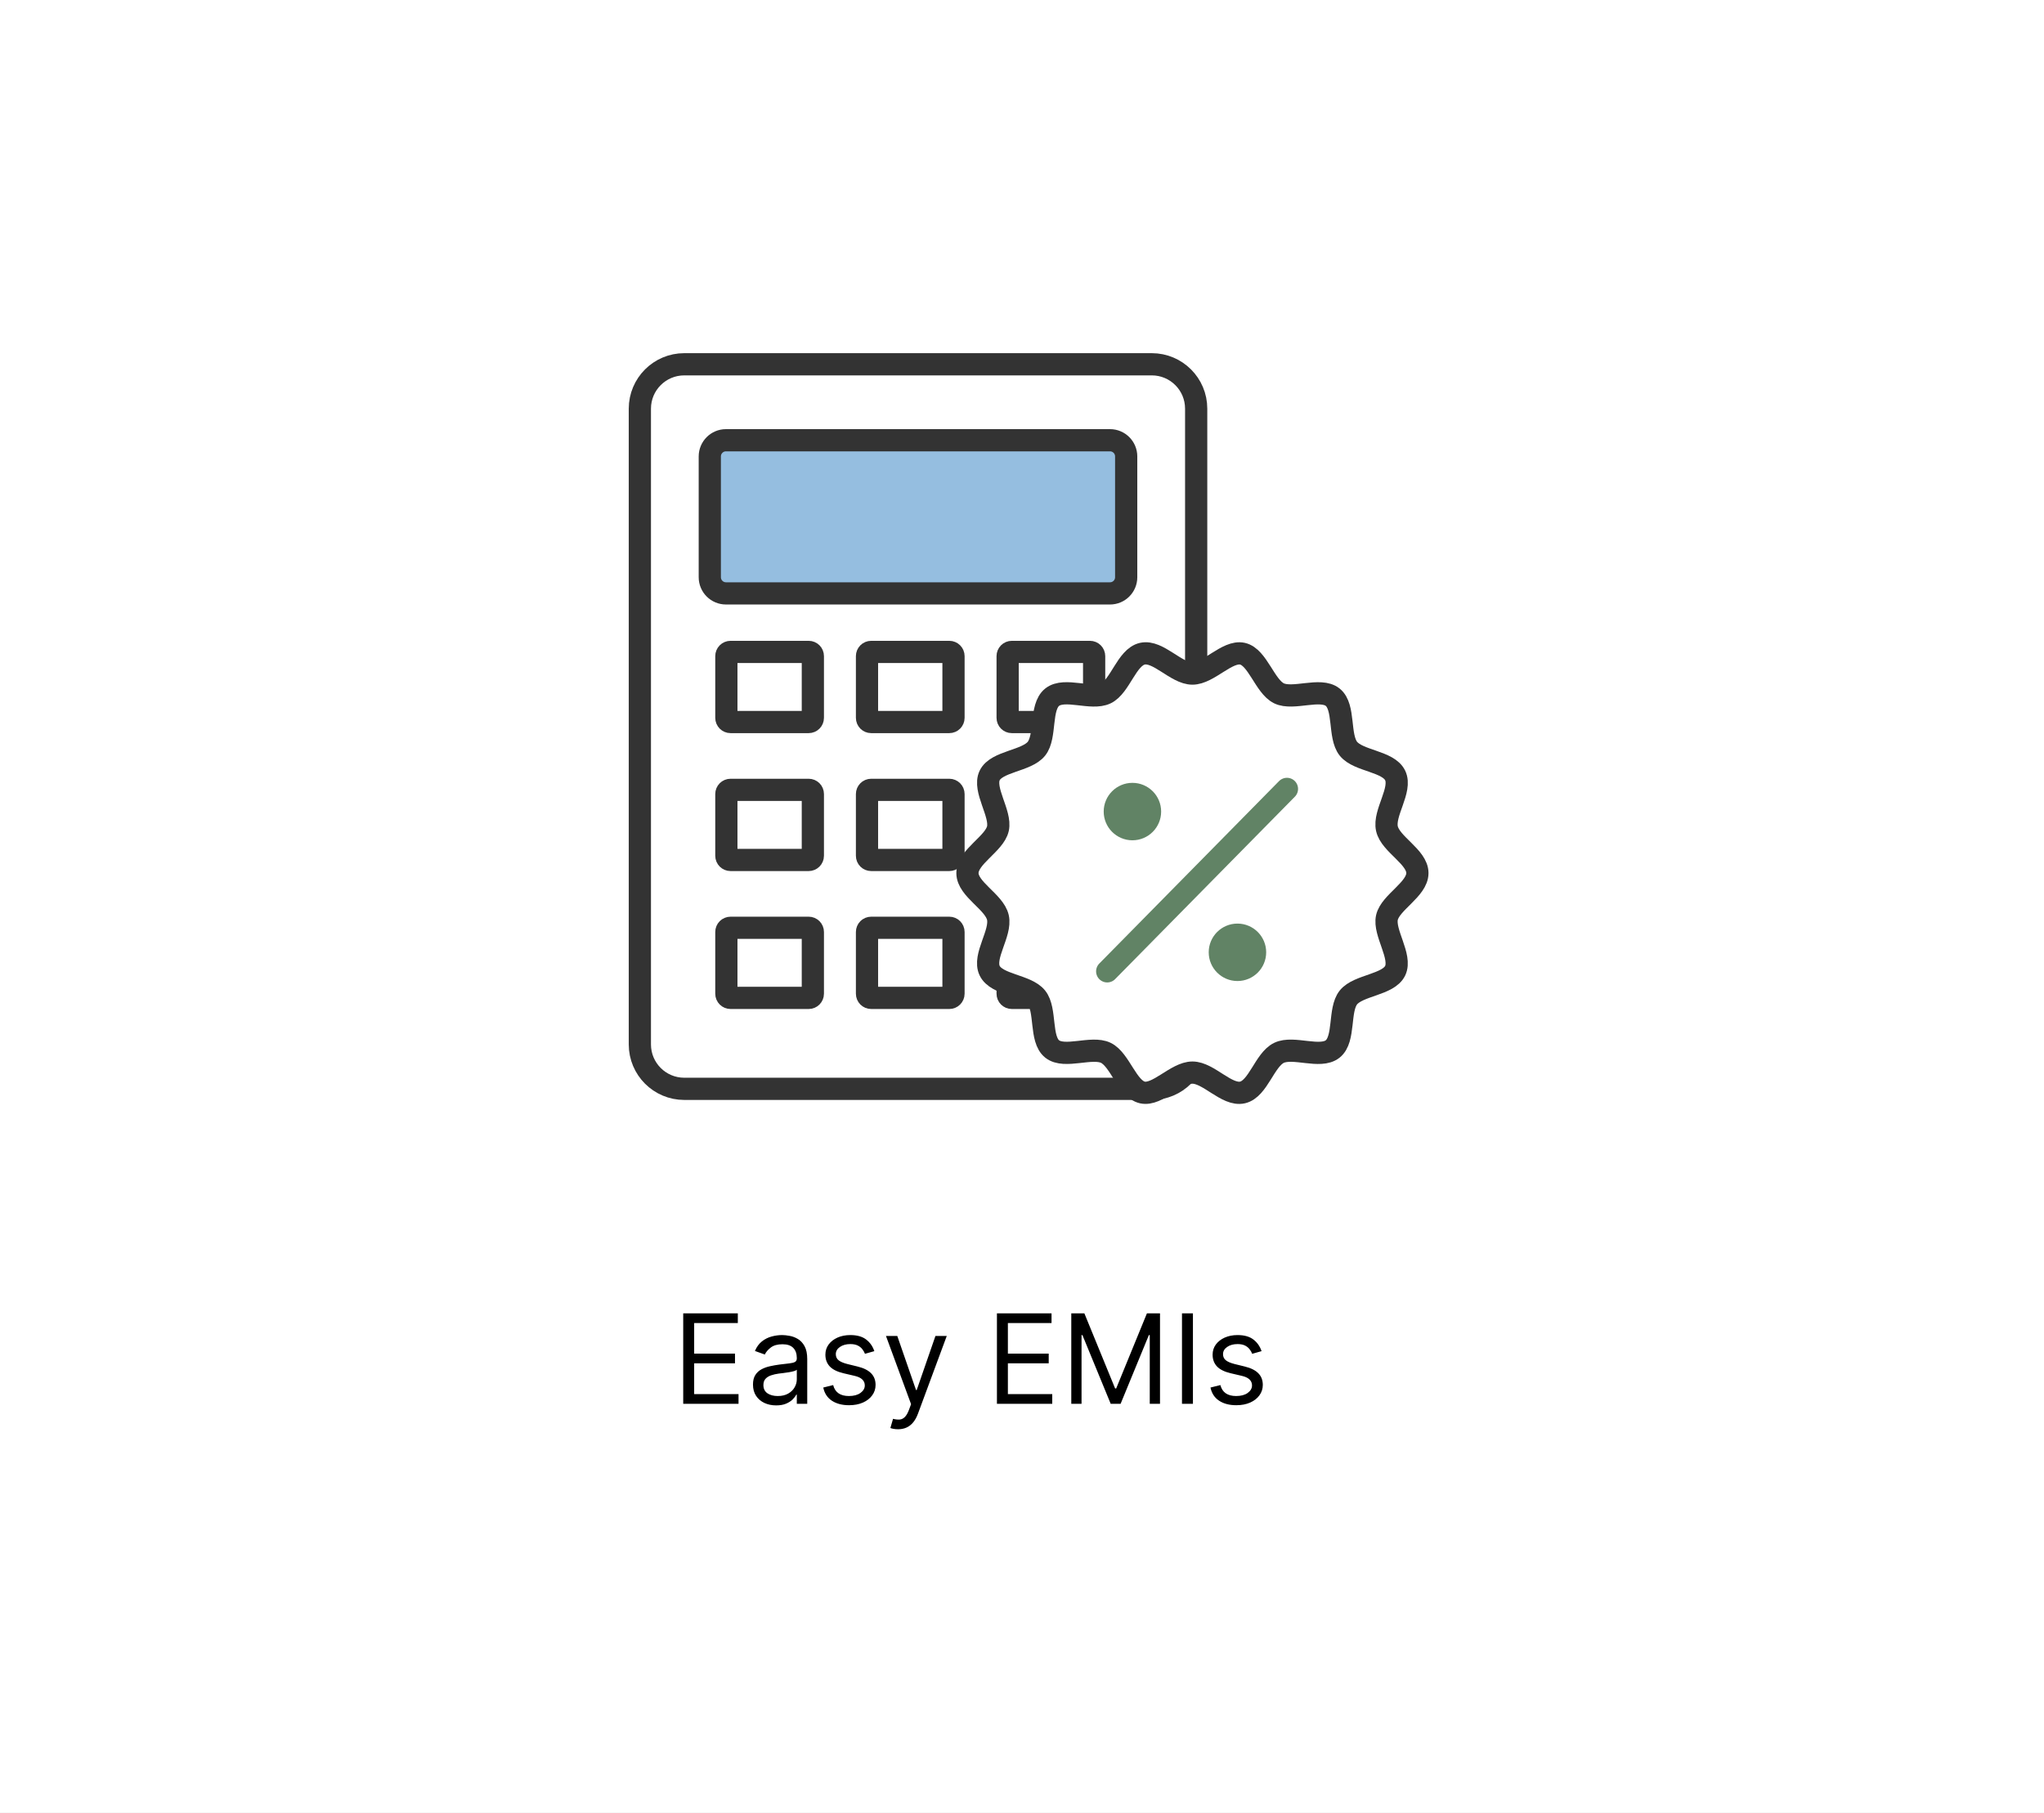
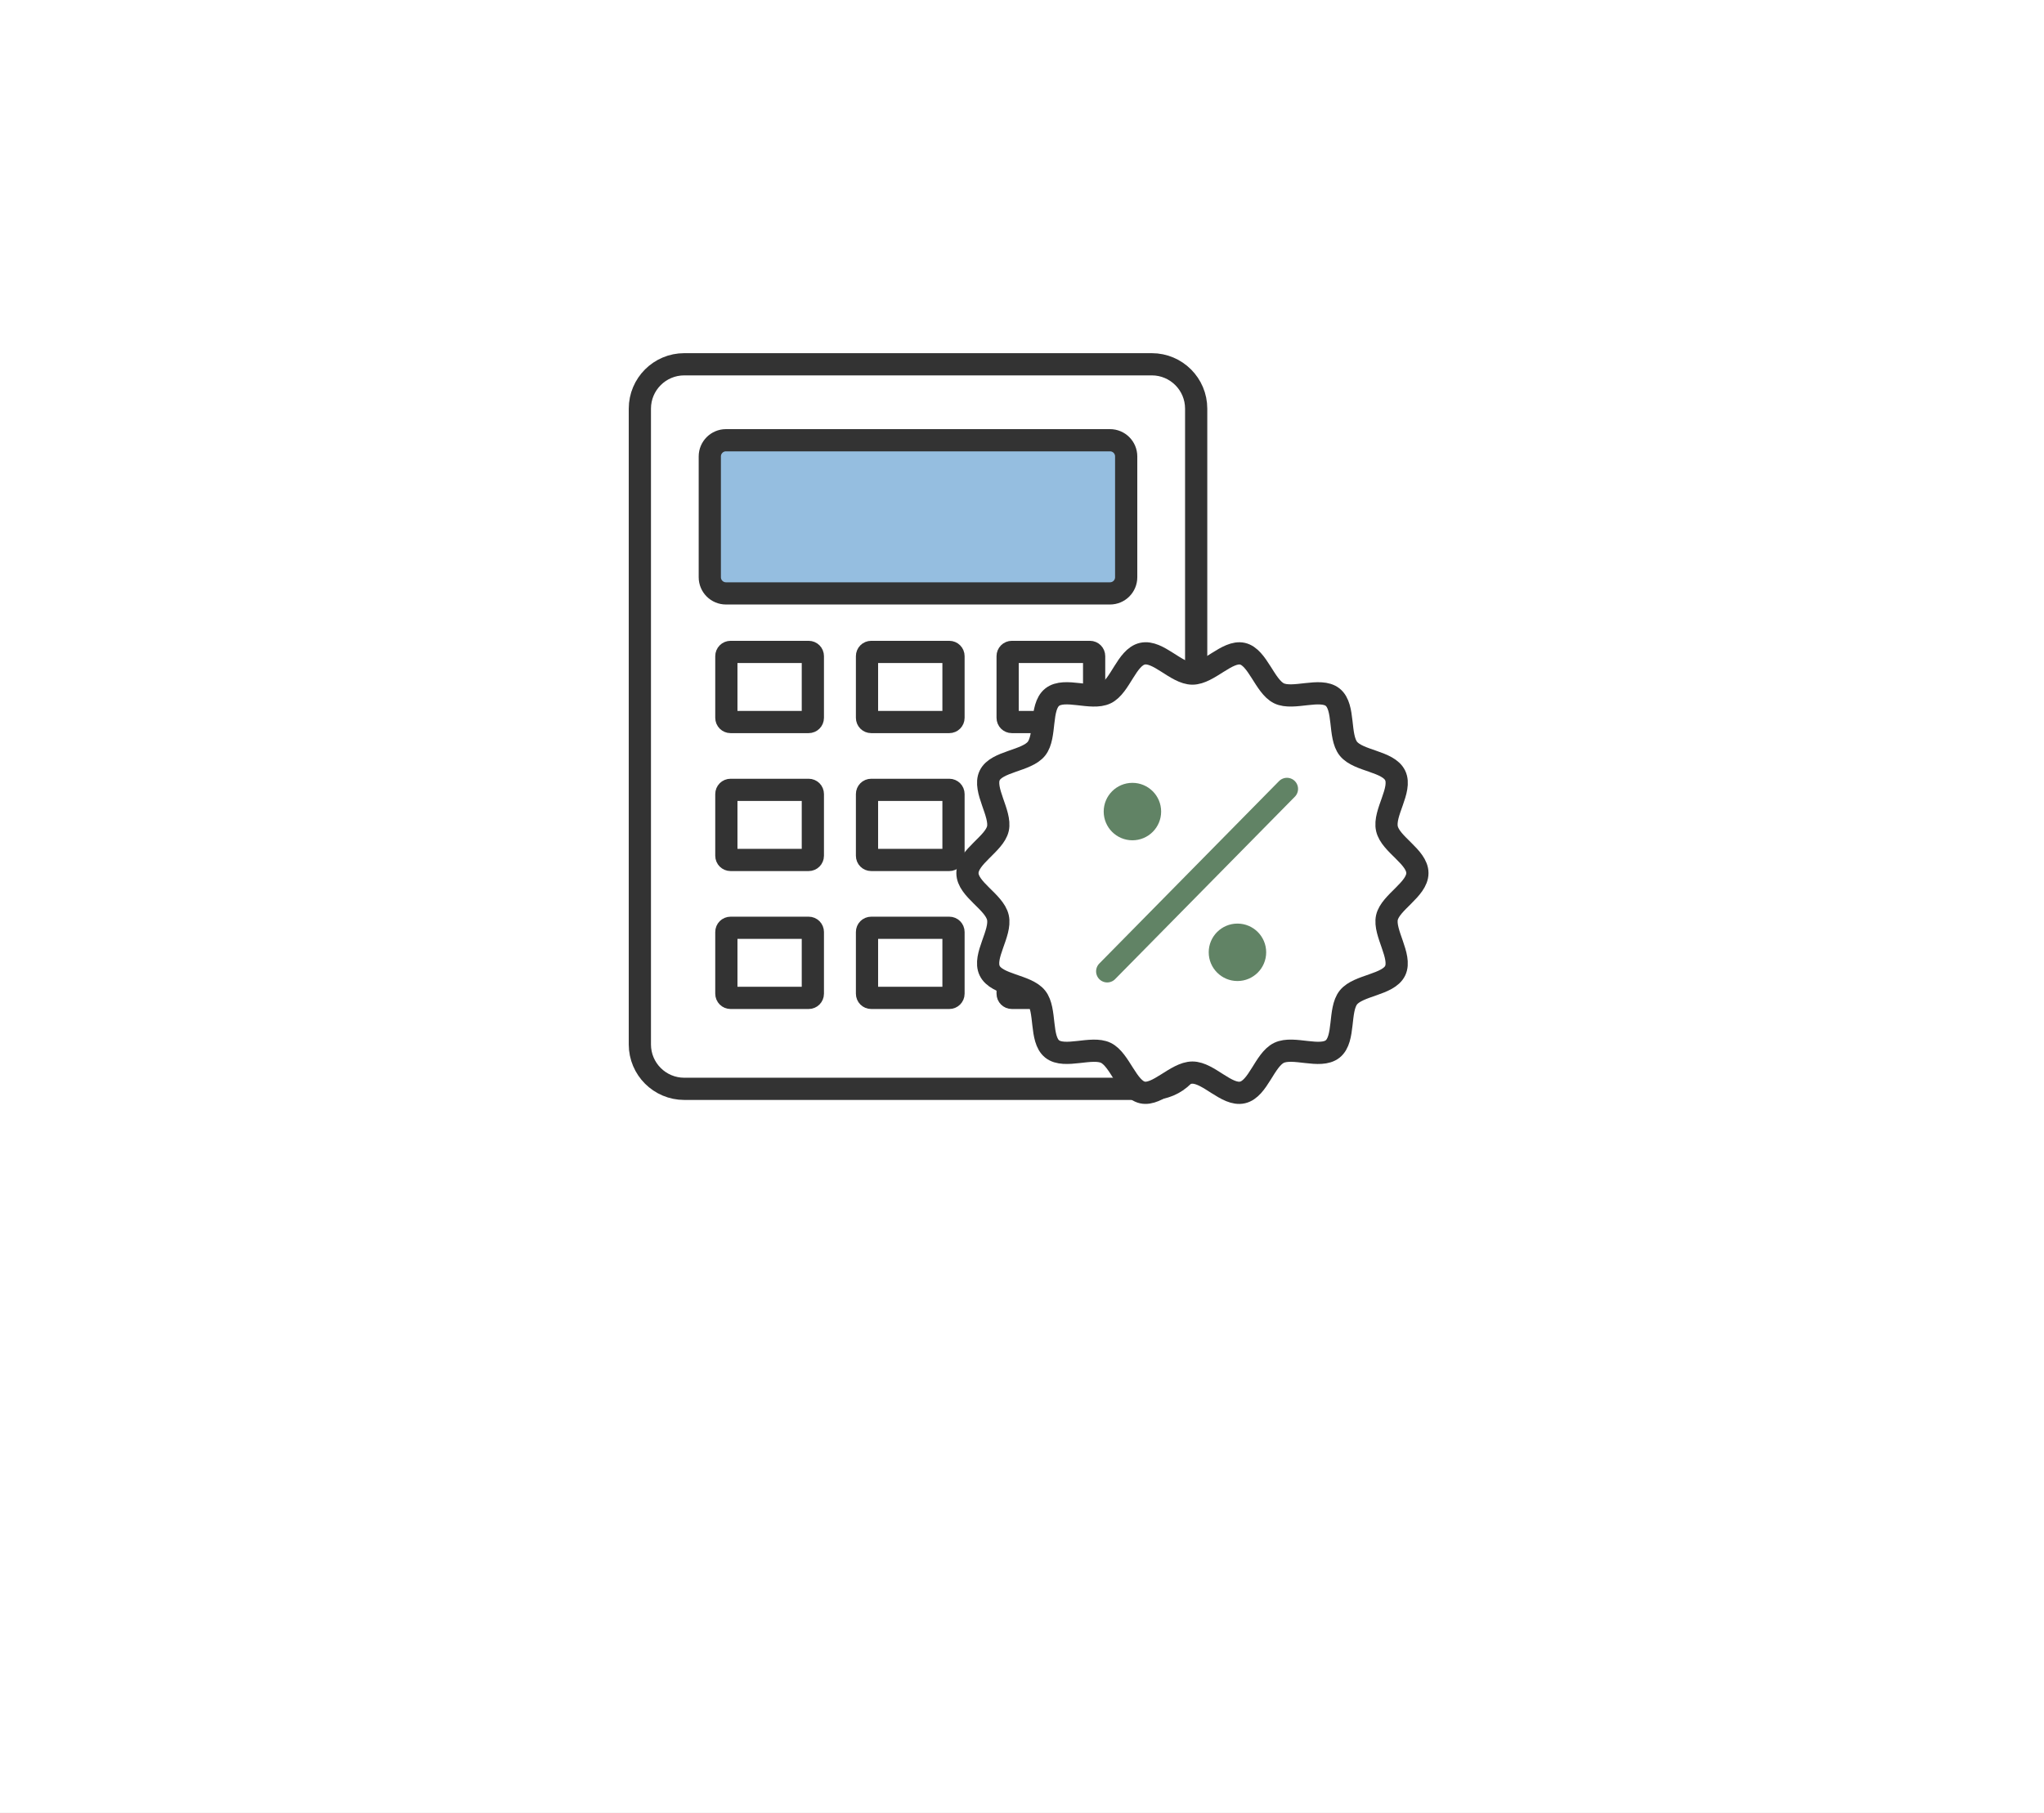
<svg xmlns="http://www.w3.org/2000/svg" width="230" height="204" viewBox="0 0 230 204" fill="none">
  <g clip-path="url(#clip0_1_1209)">
    <path d="M230 0H0V204H230V0Z" fill="white" />
    <path d="M129.604 41H76.996C74.237 41 72 43.237 72 45.996V117.554C72 120.313 74.237 122.55 76.996 122.55H129.604C132.363 122.55 134.599 120.313 134.599 117.554V45.996C134.599 43.237 132.363 41 129.604 41Z" fill="white" stroke="#333333" stroke-width="2.5" stroke-miterlimit="10" />
    <path d="M124.902 49.55H81.69C80.685 49.55 79.87 50.366 79.87 51.371V64.968C79.87 65.973 80.685 66.788 81.69 66.788H124.902C125.908 66.788 126.723 65.973 126.723 64.968V51.371C126.723 50.366 125.908 49.55 124.902 49.55Z" fill="#95BEE0" stroke="#333333" stroke-width="2.5" stroke-miterlimit="10" />
    <path d="M90.993 73.375H82.206C81.945 73.375 81.733 73.587 81.733 73.848V80.793C81.733 81.054 81.945 81.266 82.206 81.266H90.993C91.255 81.266 91.466 81.054 91.466 80.793V73.848C91.466 73.587 91.255 73.375 90.993 73.375Z" fill="white" stroke="#333333" stroke-width="2.5" stroke-miterlimit="10" />
    <path d="M106.819 73.375H98.032C97.77 73.375 97.559 73.587 97.559 73.848V80.793C97.559 81.054 97.77 81.266 98.032 81.266H106.819C107.08 81.266 107.292 81.054 107.292 80.793V73.848C107.292 73.587 107.08 73.375 106.819 73.375Z" fill="white" stroke="#333333" stroke-width="2.5" stroke-miterlimit="10" />
    <path d="M122.644 73.375H113.857C113.596 73.375 113.384 73.587 113.384 73.848V80.793C113.384 81.054 113.596 81.266 113.857 81.266H122.644C122.906 81.266 123.117 81.054 123.117 80.793V73.848C123.117 73.587 122.906 73.375 122.644 73.375Z" fill="white" stroke="#333333" stroke-width="2.5" stroke-miterlimit="10" />
    <path d="M90.993 88.899H82.206C81.945 88.899 81.733 89.111 81.733 89.372V96.317C81.733 96.579 81.945 96.79 82.206 96.79H90.993C91.255 96.79 91.466 96.579 91.466 96.317V89.372C91.466 89.111 91.255 88.899 90.993 88.899Z" fill="white" stroke="#333333" stroke-width="2.5" stroke-miterlimit="10" />
    <path d="M106.819 88.899H98.032C97.77 88.899 97.559 89.111 97.559 89.372V96.317C97.559 96.579 97.77 96.79 98.032 96.79H106.819C107.08 96.79 107.292 96.579 107.292 96.317V89.372C107.292 89.111 107.08 88.899 106.819 88.899Z" fill="white" stroke="#333333" stroke-width="2.5" stroke-miterlimit="10" />
    <path d="M122.644 88.899H113.857C113.596 88.899 113.384 89.111 113.384 89.372V96.317C113.384 96.579 113.596 96.79 113.857 96.79H122.644C122.906 96.79 123.117 96.579 123.117 96.317V89.372C123.117 89.111 122.906 88.899 122.644 88.899Z" fill="white" stroke="#333333" stroke-width="2.5" stroke-miterlimit="10" />
    <path d="M90.993 104.424H82.206C81.945 104.424 81.733 104.636 81.733 104.897V111.842C81.733 112.103 81.945 112.315 82.206 112.315H90.993C91.255 112.315 91.466 112.103 91.466 111.842V104.897C91.466 104.636 91.255 104.424 90.993 104.424Z" fill="white" stroke="#333333" stroke-width="2.5" stroke-miterlimit="10" />
    <path d="M106.819 104.424H98.032C97.77 104.424 97.559 104.636 97.559 104.897V111.842C97.559 112.103 97.77 112.315 98.032 112.315H106.819C107.08 112.315 107.292 112.103 107.292 111.842V104.897C107.292 104.636 107.08 104.424 106.819 104.424Z" fill="white" stroke="#333333" stroke-width="2.5" stroke-miterlimit="10" />
    <path d="M122.644 104.424H113.857C113.596 104.424 113.384 104.636 113.384 104.897V111.842C113.384 112.103 113.596 112.315 113.857 112.315H122.644C122.906 112.315 123.117 112.103 123.117 111.842V104.897C123.117 104.636 122.906 104.424 122.644 104.424Z" fill="white" stroke="#333333" stroke-width="2.5" stroke-miterlimit="10" />
    <path d="M159.492 98.267C159.492 100.095 156.453 101.557 156.066 103.263C155.679 104.968 157.757 107.656 156.99 109.254C156.223 110.853 152.84 110.874 151.729 112.265C150.618 113.655 151.357 116.945 149.959 118.063C148.561 119.181 145.537 117.719 143.917 118.5C142.297 119.282 141.573 122.557 139.81 122.958C138.047 123.36 136.004 120.722 134.177 120.722C132.349 120.722 130.249 123.345 128.543 122.958C126.837 122.571 126.027 119.274 124.436 118.5C122.845 117.726 119.785 119.174 118.394 118.063C117.004 116.952 117.742 113.662 116.624 112.265C115.506 110.867 112.144 110.874 111.363 109.254C110.582 107.635 112.689 105.033 112.288 103.263C111.886 101.492 108.862 100.095 108.862 98.267C108.862 96.439 111.901 94.977 112.288 93.271C112.675 91.566 110.596 88.878 111.363 87.279C112.13 85.681 115.513 85.66 116.624 84.269C117.735 82.879 116.997 79.589 118.394 78.471C119.792 77.353 122.816 78.815 124.436 78.034C126.056 77.252 126.78 73.977 128.543 73.576C130.306 73.174 132.349 75.812 134.177 75.812C136.004 75.812 138.104 73.189 139.81 73.576C141.516 73.963 142.326 77.26 143.917 78.034C145.508 78.808 148.569 77.36 149.959 78.471C151.35 79.582 150.611 82.871 151.729 84.269C152.847 85.667 156.209 85.66 156.99 87.279C157.771 88.899 155.664 91.501 156.066 93.271C156.467 95.042 159.492 96.439 159.492 98.267Z" fill="white" />
    <path d="M159.492 98.267C159.492 100.095 156.453 101.557 156.066 103.263C155.679 104.968 157.757 107.656 156.99 109.254C156.223 110.853 152.84 110.874 151.729 112.265C150.618 113.655 151.357 116.945 149.959 118.063C148.561 119.181 145.537 117.719 143.917 118.5C142.297 119.282 141.573 122.557 139.81 122.958C138.047 123.36 136.004 120.722 134.177 120.722C132.349 120.722 130.249 123.345 128.543 122.958C126.837 122.571 126.027 119.274 124.436 118.5C122.845 117.726 119.785 119.174 118.394 118.063C117.004 116.952 117.742 113.662 116.624 112.265C115.506 110.867 112.144 110.874 111.363 109.254C110.582 107.635 112.689 105.033 112.288 103.263C111.886 101.492 108.862 100.095 108.862 98.267C108.862 96.439 111.901 94.977 112.288 93.271C112.675 91.566 110.596 88.878 111.363 87.279C112.13 85.681 115.513 85.66 116.624 84.269C117.735 82.879 116.997 79.589 118.394 78.471C119.792 77.353 122.816 78.815 124.436 78.034C126.056 77.252 126.78 73.977 128.543 73.576C130.306 73.174 132.349 75.812 134.177 75.812C136.004 75.812 138.104 73.189 139.81 73.576C141.516 73.963 142.326 77.26 143.917 78.034C145.508 78.808 148.569 77.36 149.959 78.471C151.35 79.582 150.611 82.871 151.729 84.269C152.847 85.667 156.209 85.66 156.99 87.279C157.771 88.899 155.664 91.501 156.066 93.271C156.467 95.042 159.492 96.439 159.492 98.267Z" stroke="#333333" stroke-width="2.5" stroke-miterlimit="10" />
    <path d="M127.425 94.576C129.21 94.576 130.657 93.129 130.657 91.343C130.657 89.558 129.21 88.111 127.425 88.111C125.64 88.111 124.193 89.558 124.193 91.343C124.193 93.129 125.64 94.576 127.425 94.576Z" fill="#618365" />
    <path d="M124.587 109.326L144.813 88.792" stroke="#618365" stroke-width="2.5" stroke-miterlimit="10" stroke-linecap="round" />
    <path d="M139.244 110.416C141.029 110.416 142.476 108.968 142.476 107.183C142.476 105.398 141.029 103.951 139.244 103.951C137.459 103.951 136.011 105.398 136.011 107.183C136.011 108.968 137.459 110.416 139.244 110.416Z" fill="#618365" />
-     <path d="M76.879 158V147.818H83.023V148.912H78.111V152.352H82.705V153.446H78.111V156.906H83.103V158H76.879ZM87.334 158.179C86.85 158.179 86.411 158.088 86.016 157.906C85.622 157.72 85.309 157.453 85.077 157.105C84.845 156.754 84.729 156.33 84.729 155.832C84.729 155.395 84.815 155.04 84.987 154.768C85.159 154.493 85.39 154.278 85.678 154.122C85.966 153.966 86.285 153.85 86.633 153.774C86.984 153.695 87.337 153.632 87.692 153.585C88.156 153.526 88.532 153.481 88.82 153.451C89.112 153.418 89.324 153.363 89.457 153.287C89.593 153.211 89.66 153.078 89.66 152.889V152.849C89.66 152.359 89.526 151.978 89.258 151.706C88.993 151.434 88.59 151.298 88.05 151.298C87.49 151.298 87.05 151.421 86.732 151.666C86.414 151.911 86.19 152.173 86.061 152.452L84.947 152.054C85.146 151.59 85.411 151.229 85.743 150.97C86.078 150.708 86.442 150.526 86.837 150.423C87.234 150.317 87.625 150.264 88.01 150.264C88.255 150.264 88.537 150.294 88.855 150.354C89.177 150.41 89.486 150.528 89.785 150.707C90.086 150.886 90.337 151.156 90.535 151.517C90.734 151.878 90.834 152.362 90.834 152.969V158H89.66V156.966H89.601C89.521 157.132 89.389 157.309 89.203 157.498C89.017 157.687 88.77 157.848 88.462 157.98C88.154 158.113 87.778 158.179 87.334 158.179ZM87.513 157.125C87.977 157.125 88.368 157.034 88.686 156.852C89.007 156.669 89.249 156.434 89.412 156.146C89.578 155.857 89.66 155.554 89.66 155.236V154.162C89.611 154.222 89.501 154.276 89.332 154.326C89.167 154.372 88.974 154.414 88.756 154.45C88.54 154.483 88.33 154.513 88.124 154.54C87.922 154.563 87.758 154.583 87.632 154.599C87.327 154.639 87.042 154.704 86.777 154.793C86.515 154.879 86.303 155.01 86.141 155.186C85.981 155.358 85.902 155.594 85.902 155.892C85.902 156.3 86.053 156.608 86.354 156.817C86.659 157.022 87.045 157.125 87.513 157.125ZM98.384 152.074L97.33 152.372C97.264 152.196 97.166 152.026 97.037 151.86C96.911 151.691 96.739 151.552 96.52 151.442C96.301 151.333 96.021 151.278 95.68 151.278C95.212 151.278 94.823 151.386 94.511 151.602C94.203 151.814 94.049 152.084 94.049 152.412C94.049 152.704 94.155 152.934 94.367 153.103C94.579 153.272 94.911 153.413 95.362 153.526L96.495 153.804C97.178 153.97 97.687 154.223 98.021 154.565C98.356 154.903 98.523 155.339 98.523 155.872C98.523 156.31 98.398 156.701 98.146 157.045C97.897 157.39 97.549 157.662 97.102 157.861C96.654 158.06 96.134 158.159 95.541 158.159C94.762 158.159 94.117 157.99 93.607 157.652C93.096 157.314 92.773 156.82 92.637 156.17L93.751 155.892C93.857 156.303 94.057 156.611 94.352 156.817C94.651 157.022 95.04 157.125 95.521 157.125C96.068 157.125 96.502 157.009 96.823 156.777C97.148 156.542 97.311 156.26 97.311 155.932C97.311 155.667 97.218 155.445 97.032 155.266C96.846 155.083 96.561 154.947 96.177 154.858L94.904 154.56C94.205 154.394 93.691 154.137 93.363 153.789C93.038 153.438 92.876 152.999 92.876 152.472C92.876 152.041 92.997 151.66 93.239 151.328C93.484 150.997 93.817 150.737 94.238 150.548C94.662 150.359 95.143 150.264 95.68 150.264C96.436 150.264 97.029 150.43 97.46 150.761C97.894 151.093 98.202 151.53 98.384 152.074ZM101.045 160.864C100.847 160.864 100.669 160.847 100.513 160.814C100.358 160.784 100.25 160.754 100.19 160.724L100.489 159.69C100.774 159.763 101.025 159.79 101.244 159.77C101.463 159.75 101.657 159.652 101.826 159.477C101.998 159.304 102.156 159.024 102.298 158.636L102.517 158.04L99.693 150.364H100.966L103.074 156.449H103.153L105.261 150.364H106.534L103.293 159.114C103.147 159.508 102.966 159.835 102.751 160.093C102.535 160.355 102.285 160.549 102 160.675C101.718 160.801 101.4 160.864 101.045 160.864ZM112.179 158V147.818H118.324V148.912H113.412V152.352H118.006V153.446H113.412V156.906H118.404V158H112.179ZM120.546 147.818H122.018L125.478 156.27H125.598L129.058 147.818H130.529V158H129.376V150.264H129.277L126.095 158H124.981L121.799 150.264H121.7V158H120.546V147.818ZM134.234 147.818V158H133.002V147.818H134.234ZM141.957 152.074L140.903 152.372C140.836 152.196 140.739 152.026 140.609 151.86C140.483 151.691 140.311 151.552 140.092 151.442C139.873 151.333 139.593 151.278 139.252 151.278C138.785 151.278 138.395 151.386 138.084 151.602C137.775 151.814 137.621 152.084 137.621 152.412C137.621 152.704 137.727 152.934 137.94 153.103C138.152 153.272 138.483 153.413 138.934 153.526L140.067 153.804C140.75 153.97 141.259 154.223 141.594 154.565C141.928 154.903 142.096 155.339 142.096 155.872C142.096 156.31 141.97 156.701 141.718 157.045C141.469 157.39 141.121 157.662 140.674 157.861C140.226 158.06 139.706 158.159 139.113 158.159C138.334 158.159 137.689 157.99 137.179 157.652C136.668 157.314 136.345 156.82 136.209 156.17L137.323 155.892C137.429 156.303 137.63 156.611 137.925 156.817C138.223 157.022 138.612 157.125 139.093 157.125C139.64 157.125 140.074 157.009 140.396 156.777C140.72 156.542 140.883 156.26 140.883 155.932C140.883 155.667 140.79 155.445 140.604 155.266C140.419 155.083 140.134 154.947 139.749 154.858L138.476 154.56C137.777 154.394 137.263 154.137 136.935 153.789C136.61 153.438 136.448 152.999 136.448 152.472C136.448 152.041 136.569 151.66 136.811 151.328C137.056 150.997 137.389 150.737 137.81 150.548C138.235 150.359 138.715 150.264 139.252 150.264C140.008 150.264 140.601 150.43 141.032 150.761C141.466 151.093 141.774 151.53 141.957 152.074Z" fill="black" />
    <path d="M144.717 158.08C144.472 158.08 144.261 157.992 144.086 157.816C143.91 157.64 143.822 157.43 143.822 157.185C143.822 156.939 143.91 156.729 144.086 156.553C144.261 156.378 144.472 156.29 144.717 156.29C144.962 156.29 145.173 156.378 145.348 156.553C145.524 156.729 145.612 156.939 145.612 157.185C145.612 157.347 145.571 157.496 145.488 157.632C145.408 157.768 145.3 157.877 145.165 157.96C145.032 158.04 144.883 158.08 144.717 158.08ZM148.573 158.08C148.327 158.08 148.117 157.992 147.941 157.816C147.765 157.64 147.678 157.43 147.678 157.185C147.678 156.939 147.765 156.729 147.941 156.553C148.117 156.378 148.327 156.29 148.573 156.29C148.818 156.29 149.028 156.378 149.204 156.553C149.38 156.729 149.467 156.939 149.467 157.185C149.467 157.347 149.426 157.496 149.343 157.632C149.264 157.768 149.156 157.877 149.02 157.96C148.887 158.04 148.738 158.08 148.573 158.08ZM152.428 158.08C152.183 158.08 151.972 157.992 151.797 157.816C151.621 157.64 151.533 157.43 151.533 157.185C151.533 156.939 151.621 156.729 151.797 156.553C151.972 156.378 152.183 156.29 152.428 156.29C152.673 156.29 152.884 156.378 153.059 156.553C153.235 156.729 153.323 156.939 153.323 157.185C153.323 157.347 153.281 157.496 153.199 157.632C153.119 157.768 153.011 157.877 152.875 157.96C152.743 158.04 152.594 158.08 152.428 158.08Z" fill="white" />
  </g>
  <defs>
    <clipPath id="clip0_1_1209">
      <rect width="230" height="204" fill="white" />
    </clipPath>
  </defs>
</svg>
